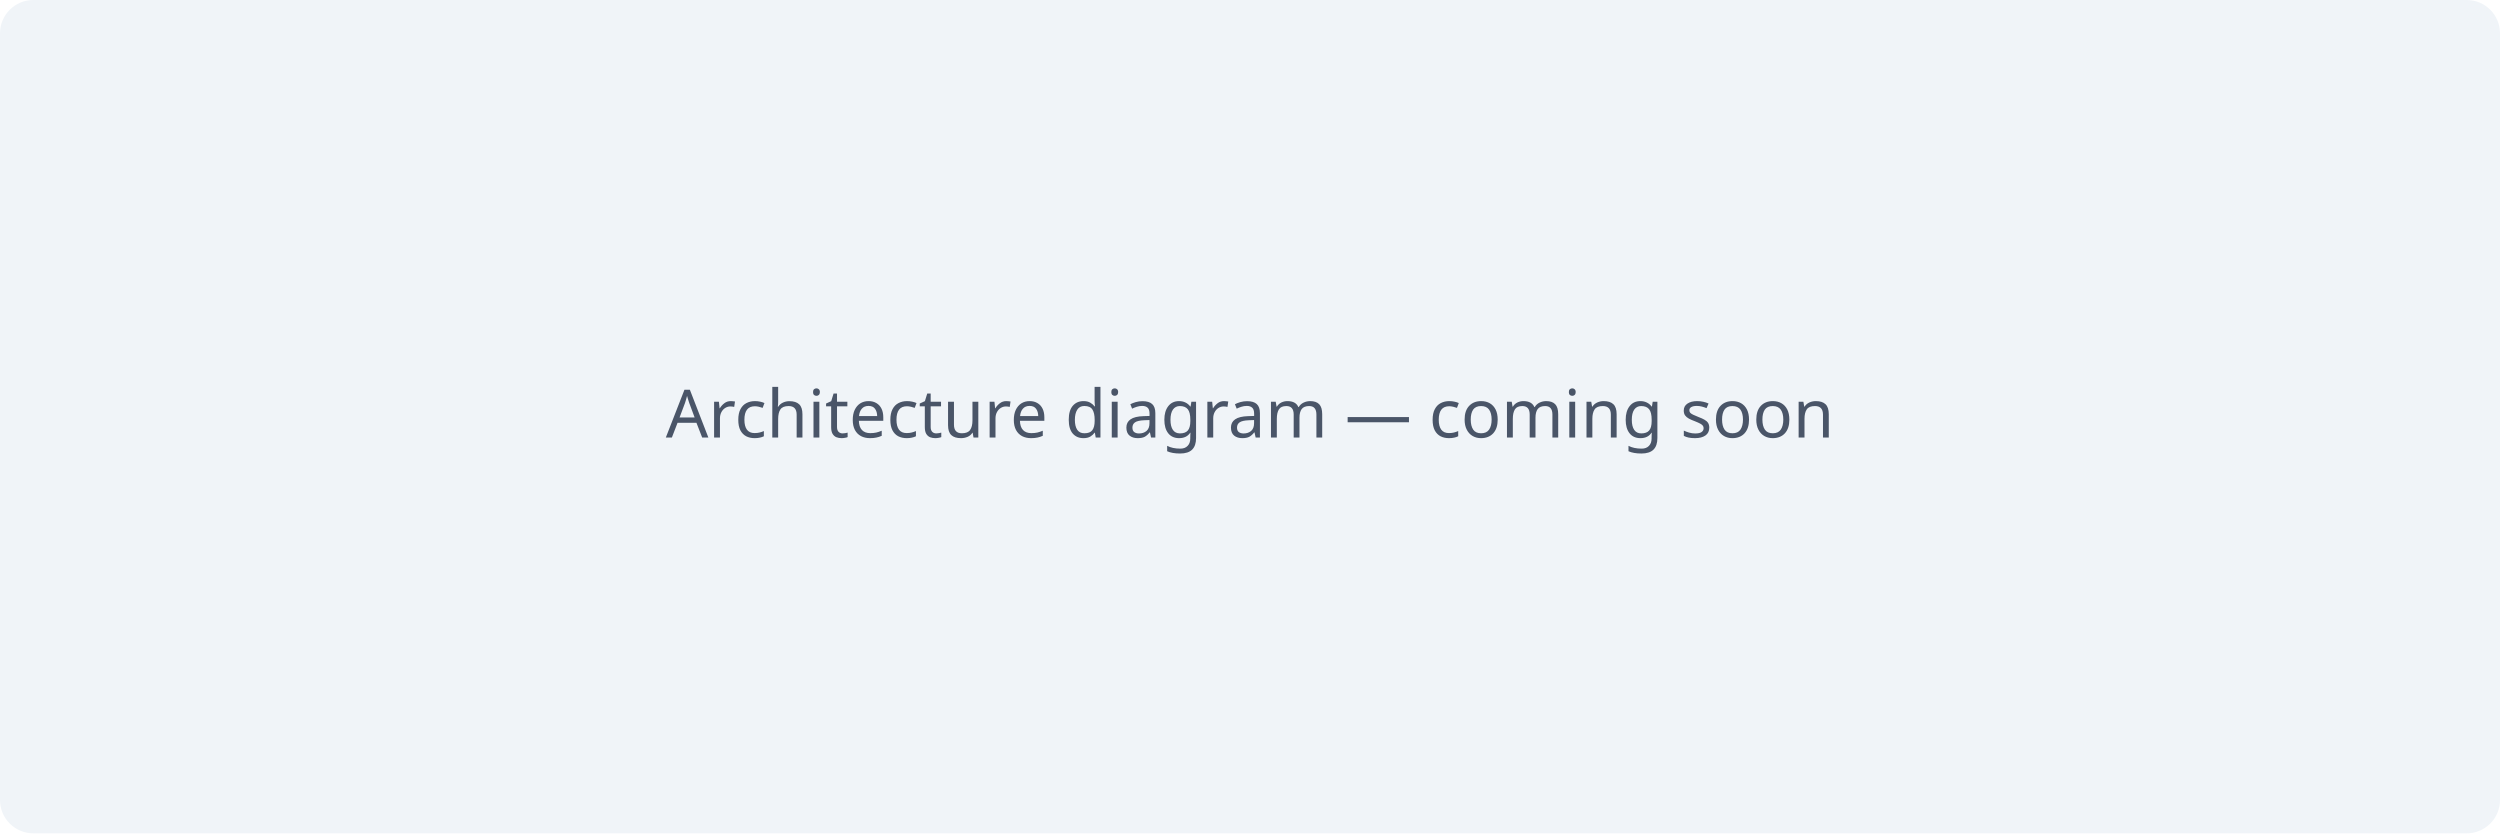
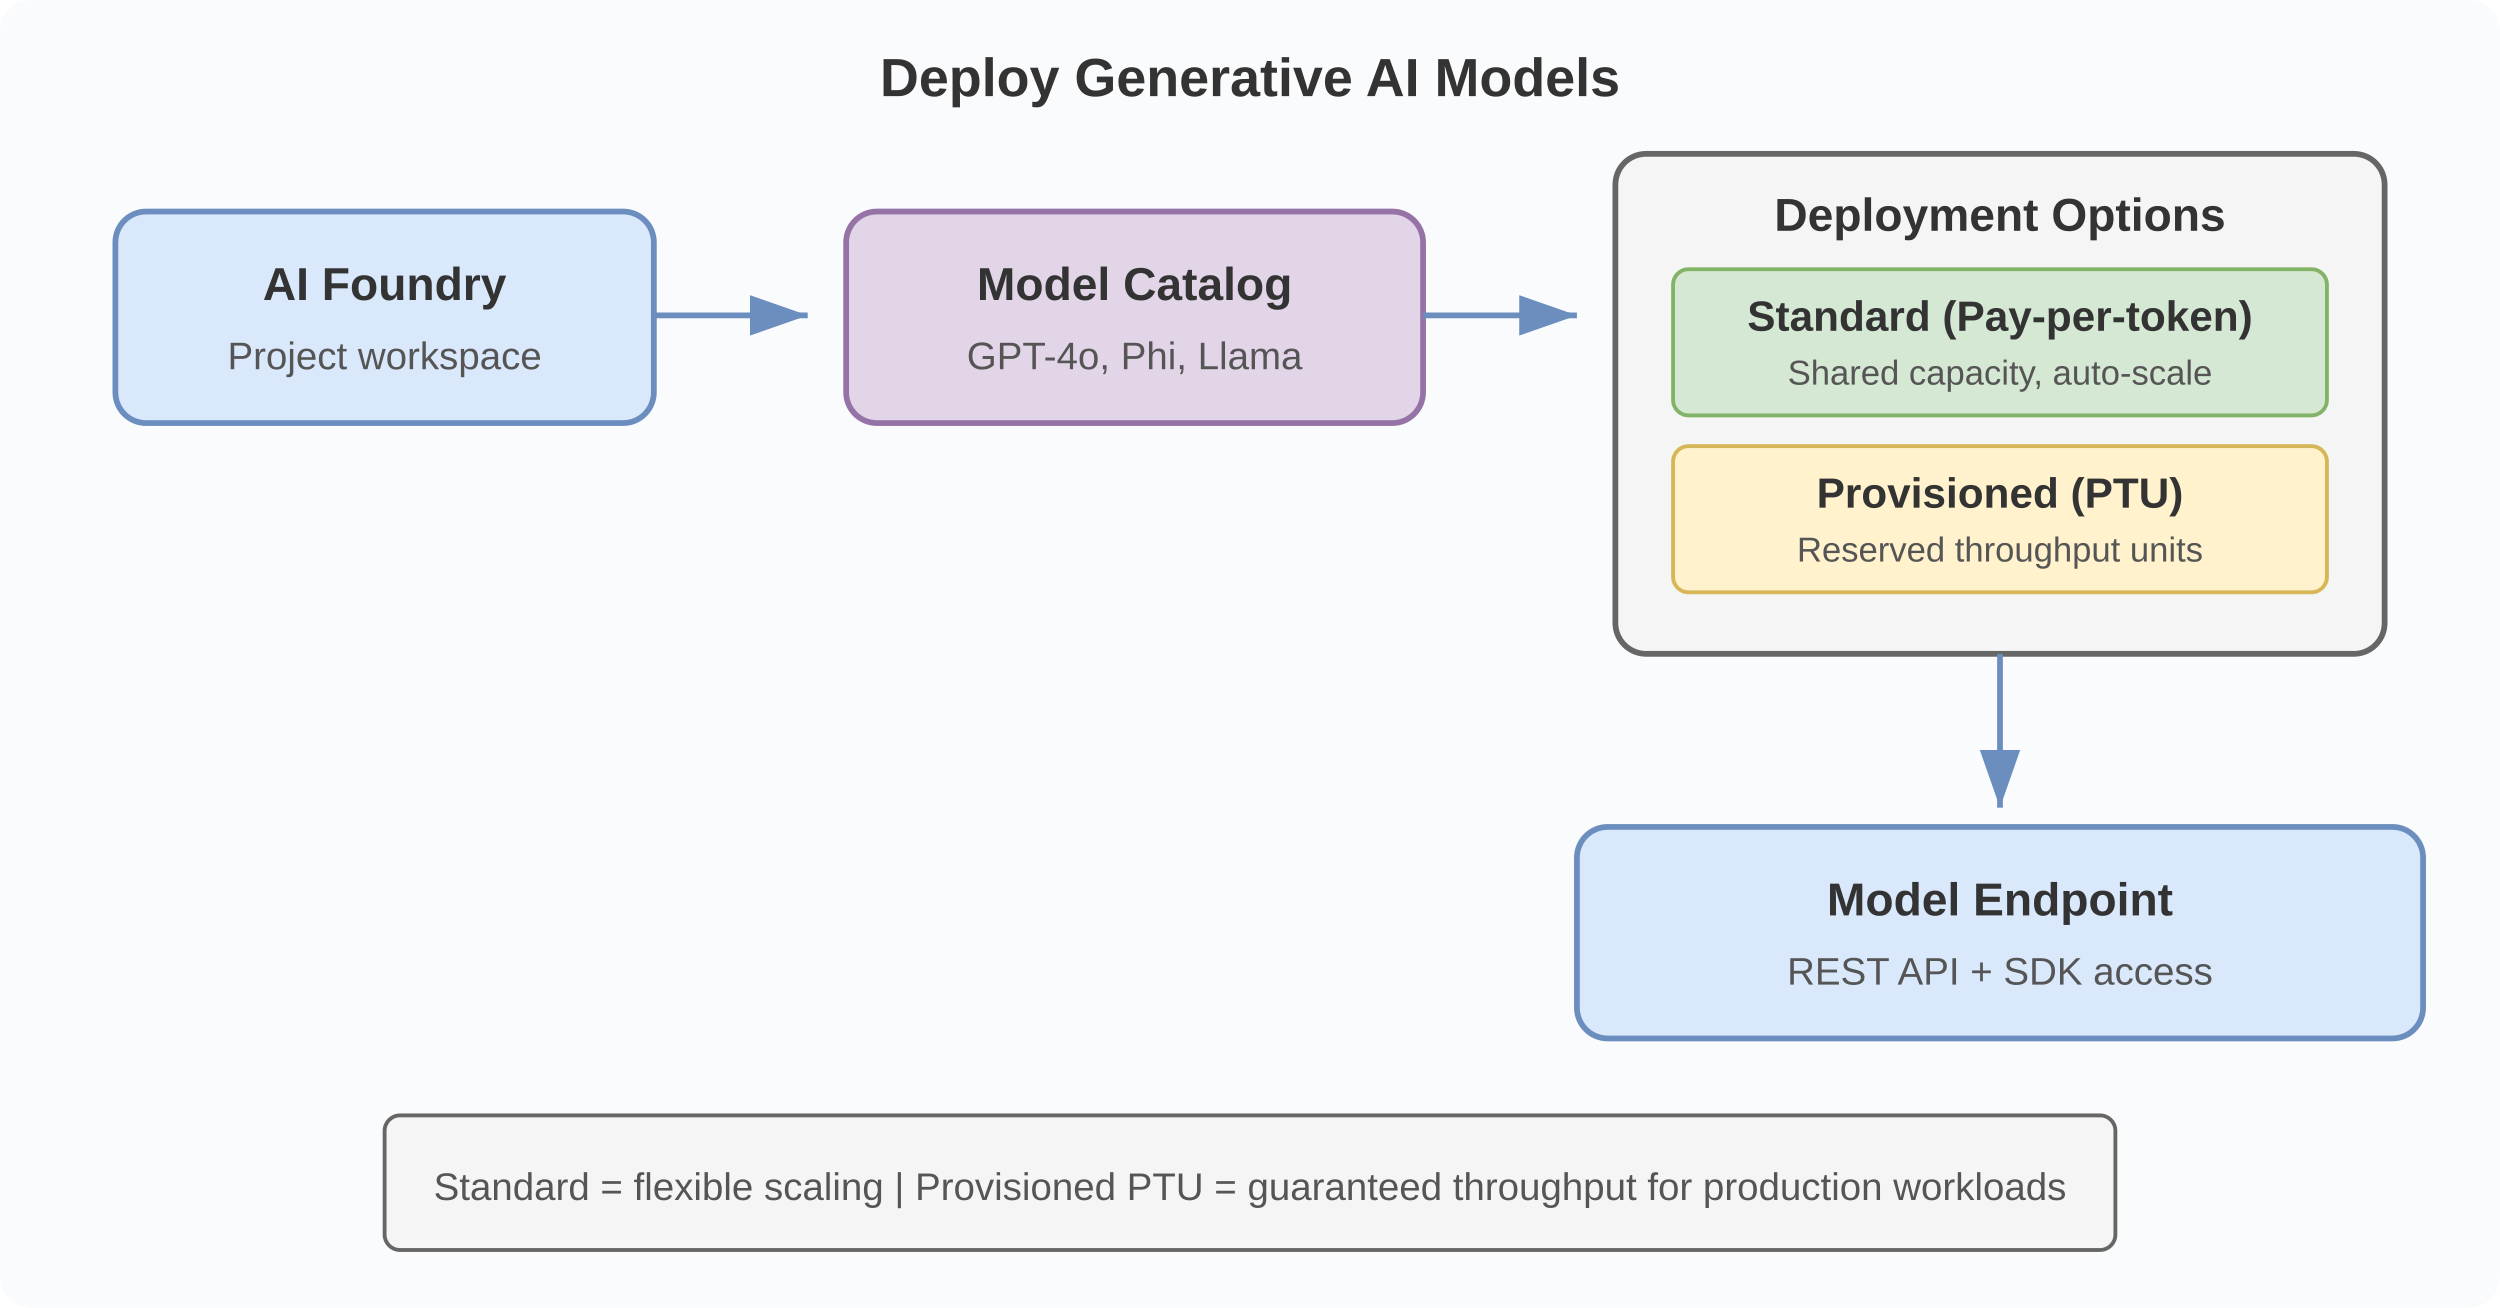
- <svg xmlns="http://www.w3.org/2000/svg" width="600" height="200" viewBox="0 0 600 200">
-   <rect width="600" height="200" fill="#f0f4f8" rx="8" />
-   <text x="300" y="105" text-anchor="middle" font-family="Segoe UI, sans-serif" font-size="16" fill="#4a5568">Architecture diagram — coming soon</text>
+ <svg xmlns="http://www.w3.org/2000/svg" width="650" height="340" viewBox="0 0 650 340">
+   <defs>
+     <marker id="arrow" markerWidth="10" markerHeight="7" refX="10" refY="3.5" orient="auto">
+       <polygon points="0 0, 10 3.5, 0 7" fill="#6c8ebf" />
+     </marker>
+   </defs>
+   <rect width="650" height="340" fill="#f9fbfd" rx="8" />
+   <text x="325" y="25" text-anchor="middle" font-family="Segoe UI, Arial, sans-serif" font-size="14" font-weight="bold" fill="#333">Deploy Generative AI Models</text>
+   <rect x="30" y="55" width="140" height="55" rx="8" fill="#dae8fc" stroke="#6c8ebf" stroke-width="1.5" />
+   <text x="100" y="78" text-anchor="middle" font-family="Segoe UI, Arial, sans-serif" font-size="12" font-weight="bold" fill="#333">AI Foundry</text>
+   <text x="100" y="96" text-anchor="middle" font-family="Segoe UI, Arial, sans-serif" font-size="10" fill="#555">Project workspace</text>
+   <line x1="170" y1="82" x2="210" y2="82" stroke="#6c8ebf" stroke-width="1.5" marker-end="url(#arrow)" />
+   <rect x="220" y="55" width="150" height="55" rx="8" fill="#e1d5e7" stroke="#9673a6" stroke-width="1.5" />
+   <text x="295" y="78" text-anchor="middle" font-family="Segoe UI, Arial, sans-serif" font-size="12" font-weight="bold" fill="#333">Model Catalog</text>
+   <text x="295" y="96" text-anchor="middle" font-family="Segoe UI, Arial, sans-serif" font-size="10" fill="#555">GPT-4o, Phi, Llama</text>
+   <line x1="370" y1="82" x2="410" y2="82" stroke="#6c8ebf" stroke-width="1.5" marker-end="url(#arrow)" />
+   <rect x="420" y="40" width="200" height="130" rx="8" fill="#f5f5f5" stroke="#666666" stroke-width="1.5" />
+   <text x="520" y="60" text-anchor="middle" font-family="Segoe UI, Arial, sans-serif" font-size="12" font-weight="bold" fill="#333">Deployment Options</text>
+   <rect x="435" y="70" width="170" height="38" rx="4" fill="#d5e8d4" stroke="#82b366" stroke-width="1" />
+   <text x="520" y="86" text-anchor="middle" font-family="Segoe UI, Arial, sans-serif" font-size="11" font-weight="bold" fill="#333">Standard (Pay-per-token)</text>
+   <text x="520" y="100" text-anchor="middle" font-family="Segoe UI, Arial, sans-serif" font-size="9" fill="#555">Shared capacity, auto-scale</text>
+   <rect x="435" y="116" width="170" height="38" rx="4" fill="#fff2cc" stroke="#d6b656" stroke-width="1" />
+   <text x="520" y="132" text-anchor="middle" font-family="Segoe UI, Arial, sans-serif" font-size="11" font-weight="bold" fill="#333">Provisioned (PTU)</text>
+   <text x="520" y="146" text-anchor="middle" font-family="Segoe UI, Arial, sans-serif" font-size="9" fill="#555">Reserved throughput units</text>
+   <line x1="520" y1="170" x2="520" y2="210" stroke="#6c8ebf" stroke-width="1.5" marker-end="url(#arrow)" />
+   <rect x="410" y="215" width="220" height="55" rx="8" fill="#dae8fc" stroke="#6c8ebf" stroke-width="1.5" />
+   <text x="520" y="238" text-anchor="middle" font-family="Segoe UI, Arial, sans-serif" font-size="12" font-weight="bold" fill="#333">Model Endpoint</text>
+   <text x="520" y="256" text-anchor="middle" font-family="Segoe UI, Arial, sans-serif" font-size="10" fill="#555">REST API + SDK access</text>
+   <rect x="100" y="290" width="450" height="35" rx="4" fill="#f5f5f5" stroke="#666666" stroke-width="1" />
+   <text x="325" y="312" text-anchor="middle" font-family="Segoe UI, Arial, sans-serif" font-size="10" fill="#555">Standard = flexible scaling | Provisioned PTU = guaranteed throughput for production workloads</text>
</svg>
